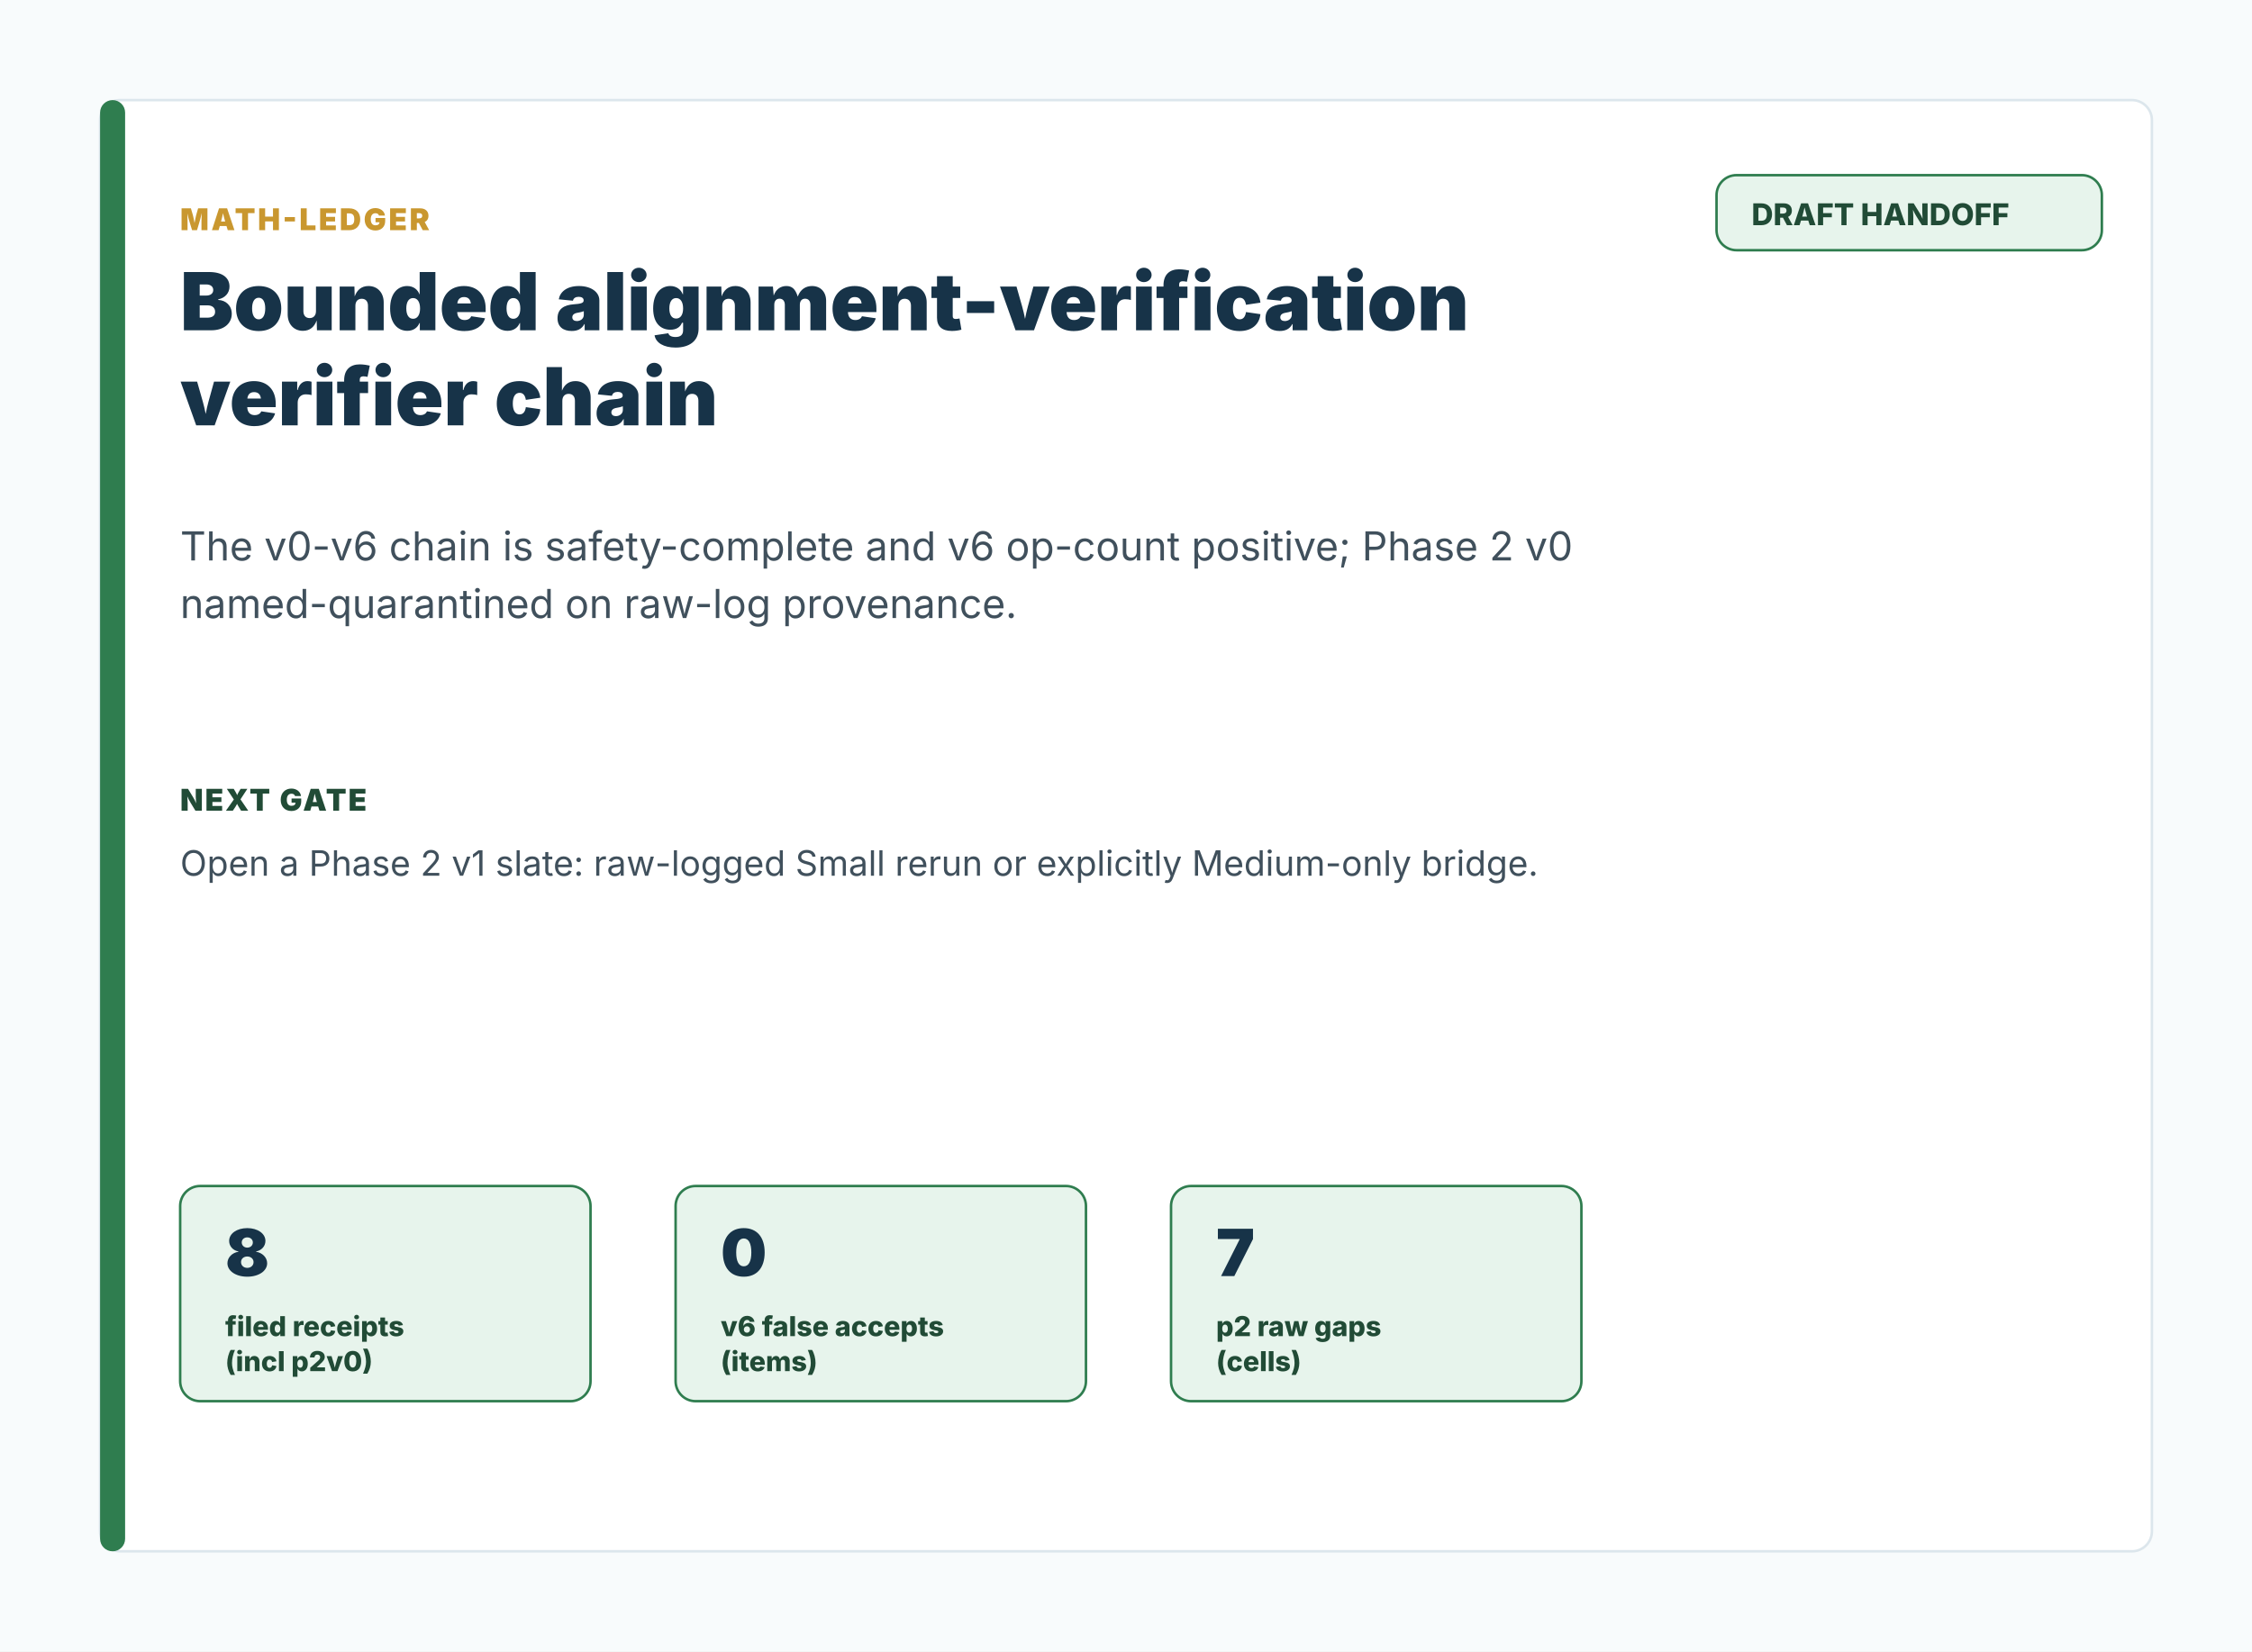
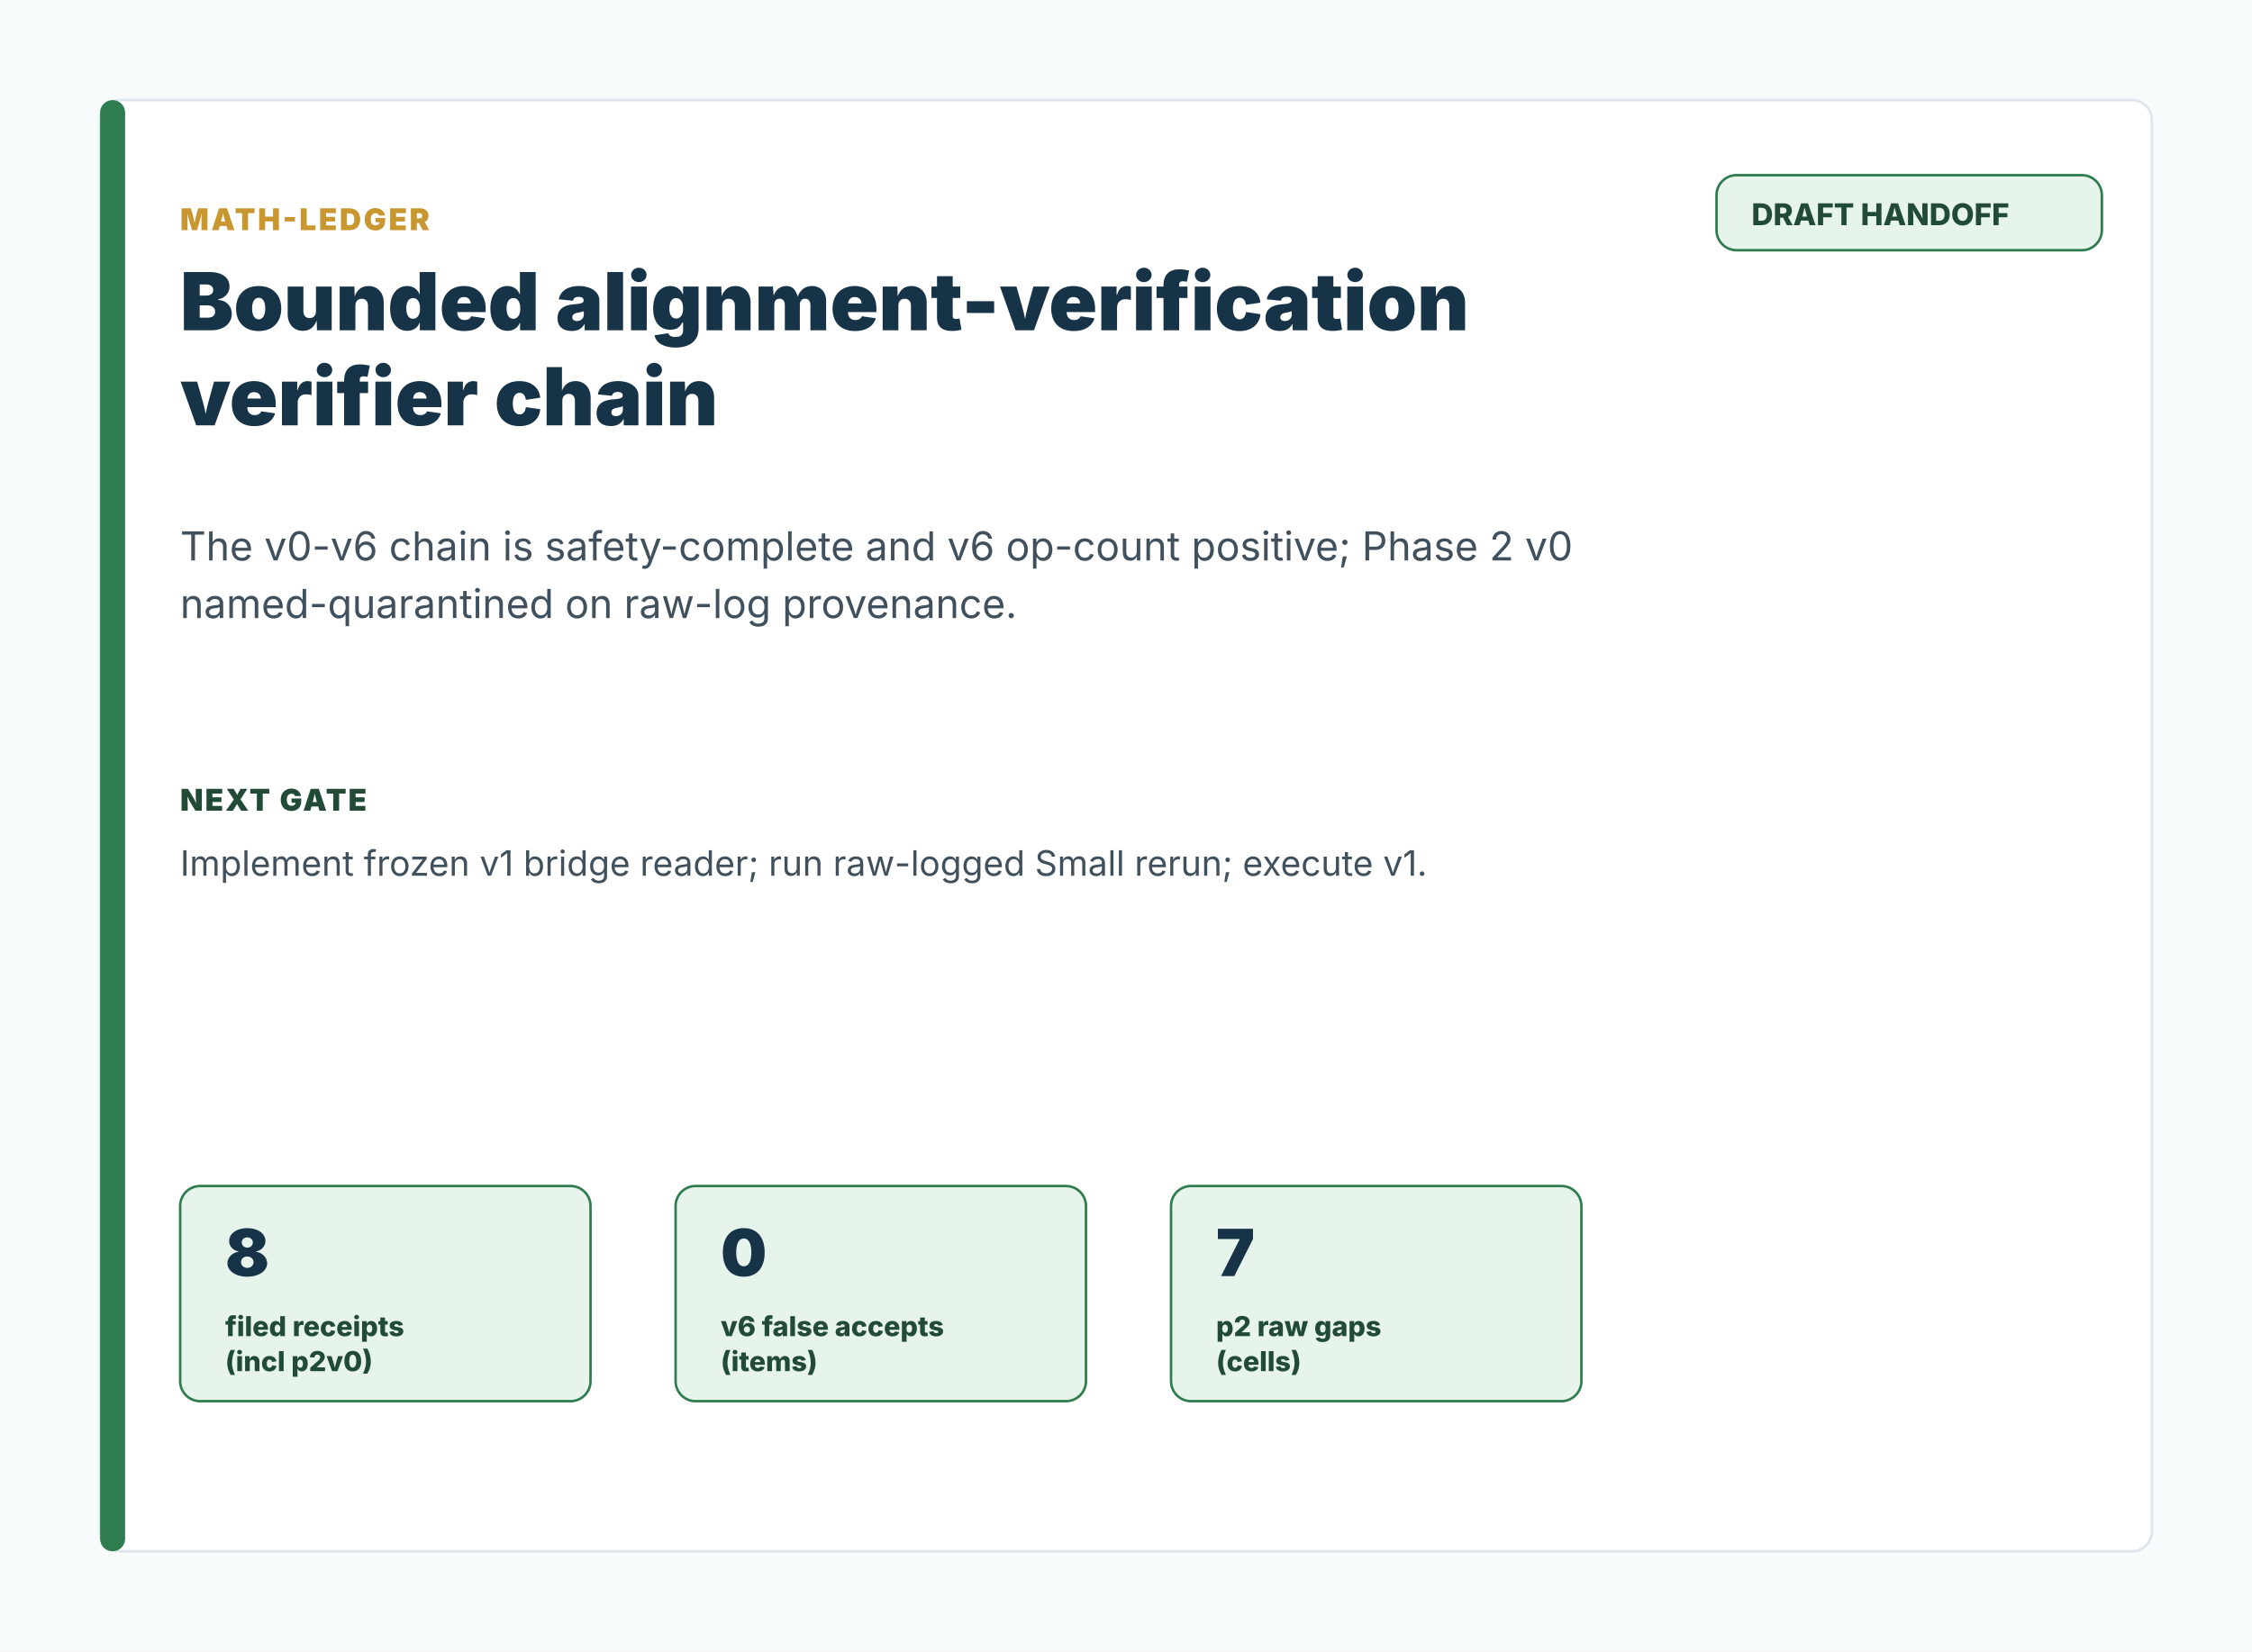
<svg xmlns="http://www.w3.org/2000/svg" viewBox="0 0 900 660" width="900" height="660" role="img" aria-labelledby="title desc">
  <rect width="900" height="660" fill="#F8FBFC" />
  <rect x="40" y="40" width="820" height="580" rx="8" fill="#FFFFFF" stroke="#DCE6EC" stroke-width="1" />
  <rect x="40" y="40" width="10" height="580" rx="5" fill="#2F7D4F" />
  <g>
    <rect x="686" y="70" width="154" height="30" rx="8" fill="#E7F4EC" stroke="#2F7D4F" stroke-width="1" />
    <text x="700" y="90" fill="#214B36" font-family="system-ui, -apple-system, BlinkMacSystemFont, 'Segoe UI', sans-serif" font-size="12" font-weight="800" letter-spacing="0">DRAFT HANDOFF</text>
  </g>
  <text x="72" y="92" fill="#C9972F" font-family="system-ui, -apple-system, BlinkMacSystemFont, 'Segoe UI', sans-serif" font-size="12" font-weight="850" letter-spacing="0.08em">MATH-LEDGER</text>
  <text x="72" y="132" fill="#173348" font-family="system-ui, -apple-system, BlinkMacSystemFont, 'Segoe UI', sans-serif" font-size="32" font-weight="850" text-anchor="start" letter-spacing="0">
    <tspan x="72" dy="0">Bounded alignment-verification</tspan>
    <tspan x="72" dy="38">verifier chain</tspan>
  </text>
  <text x="72" y="224" fill="#40505C" font-family="system-ui, -apple-system, BlinkMacSystemFont, 'Segoe UI', sans-serif" font-size="16" font-weight="400" text-anchor="start" letter-spacing="0">
    <tspan x="72" dy="0">The v0-v6 chain is safety-complete and v6 op-count positive; Phase 2 v0</tspan>
    <tspan x="72" dy="23">named-quarantined on raw-log provenance.</tspan>
  </text>
  <text x="72" y="324" fill="#214B36" font-family="system-ui, -apple-system, BlinkMacSystemFont, 'Segoe UI', sans-serif" font-size="12" font-weight="850" letter-spacing="0.06em">NEXT GATE</text>
  <text x="72" y="350" fill="#40505C" font-family="system-ui, -apple-system, BlinkMacSystemFont, 'Segoe UI', sans-serif" font-size="14" font-weight="400" text-anchor="start" letter-spacing="0">
-     <tspan x="72" dy="0">Open a Phase 2 v1 slate: raw-logged Small rerun or explicitly Medium-only bridge.</tspan>
+     <tspan x="72" dy="0">Implement frozen v1 bridge reader; run raw-logged Small rerun; execute v1.</tspan>
  </text>
  <g>
    <rect x="72" y="474" width="164" height="86" rx="8" fill="#E7F4EC" stroke="#2F7D4F" stroke-width="1" />
    <text x="90" y="510" fill="#173348" font-family="system-ui, -apple-system, BlinkMacSystemFont, 'Segoe UI', sans-serif" font-size="26" font-weight="850" letter-spacing="0">8</text>
    <text x="90" y="534" fill="#214B36" font-family="system-ui, -apple-system, BlinkMacSystemFont, 'Segoe UI', sans-serif" font-size="11" font-weight="800" text-anchor="start" letter-spacing="0">
      <tspan x="90" dy="0">filed receipts</tspan>
      <tspan x="90" dy="14">(incl p2v0)</tspan>
    </text>
  </g>
  <g>
    <rect x="270" y="474" width="164" height="86" rx="8" fill="#E7F4EC" stroke="#2F7D4F" stroke-width="1" />
    <text x="288" y="510" fill="#173348" font-family="system-ui, -apple-system, BlinkMacSystemFont, 'Segoe UI', sans-serif" font-size="26" font-weight="850" letter-spacing="0">0</text>
    <text x="288" y="534" fill="#214B36" font-family="system-ui, -apple-system, BlinkMacSystemFont, 'Segoe UI', sans-serif" font-size="11" font-weight="800" text-anchor="start" letter-spacing="0">
      <tspan x="288" dy="0">v6 false accepts</tspan>
      <tspan x="288" dy="14">(items)</tspan>
    </text>
  </g>
  <g>
    <rect x="468" y="474" width="164" height="86" rx="8" fill="#E7F4EC" stroke="#2F7D4F" stroke-width="1" />
    <text x="486" y="510" fill="#173348" font-family="system-ui, -apple-system, BlinkMacSystemFont, 'Segoe UI', sans-serif" font-size="26" font-weight="850" letter-spacing="0">7</text>
    <text x="486" y="534" fill="#214B36" font-family="system-ui, -apple-system, BlinkMacSystemFont, 'Segoe UI', sans-serif" font-size="11" font-weight="800" text-anchor="start" letter-spacing="0">
      <tspan x="486" dy="0">p2 raw gaps</tspan>
      <tspan x="486" dy="14">(cells)</tspan>
    </text>
  </g>
</svg>
